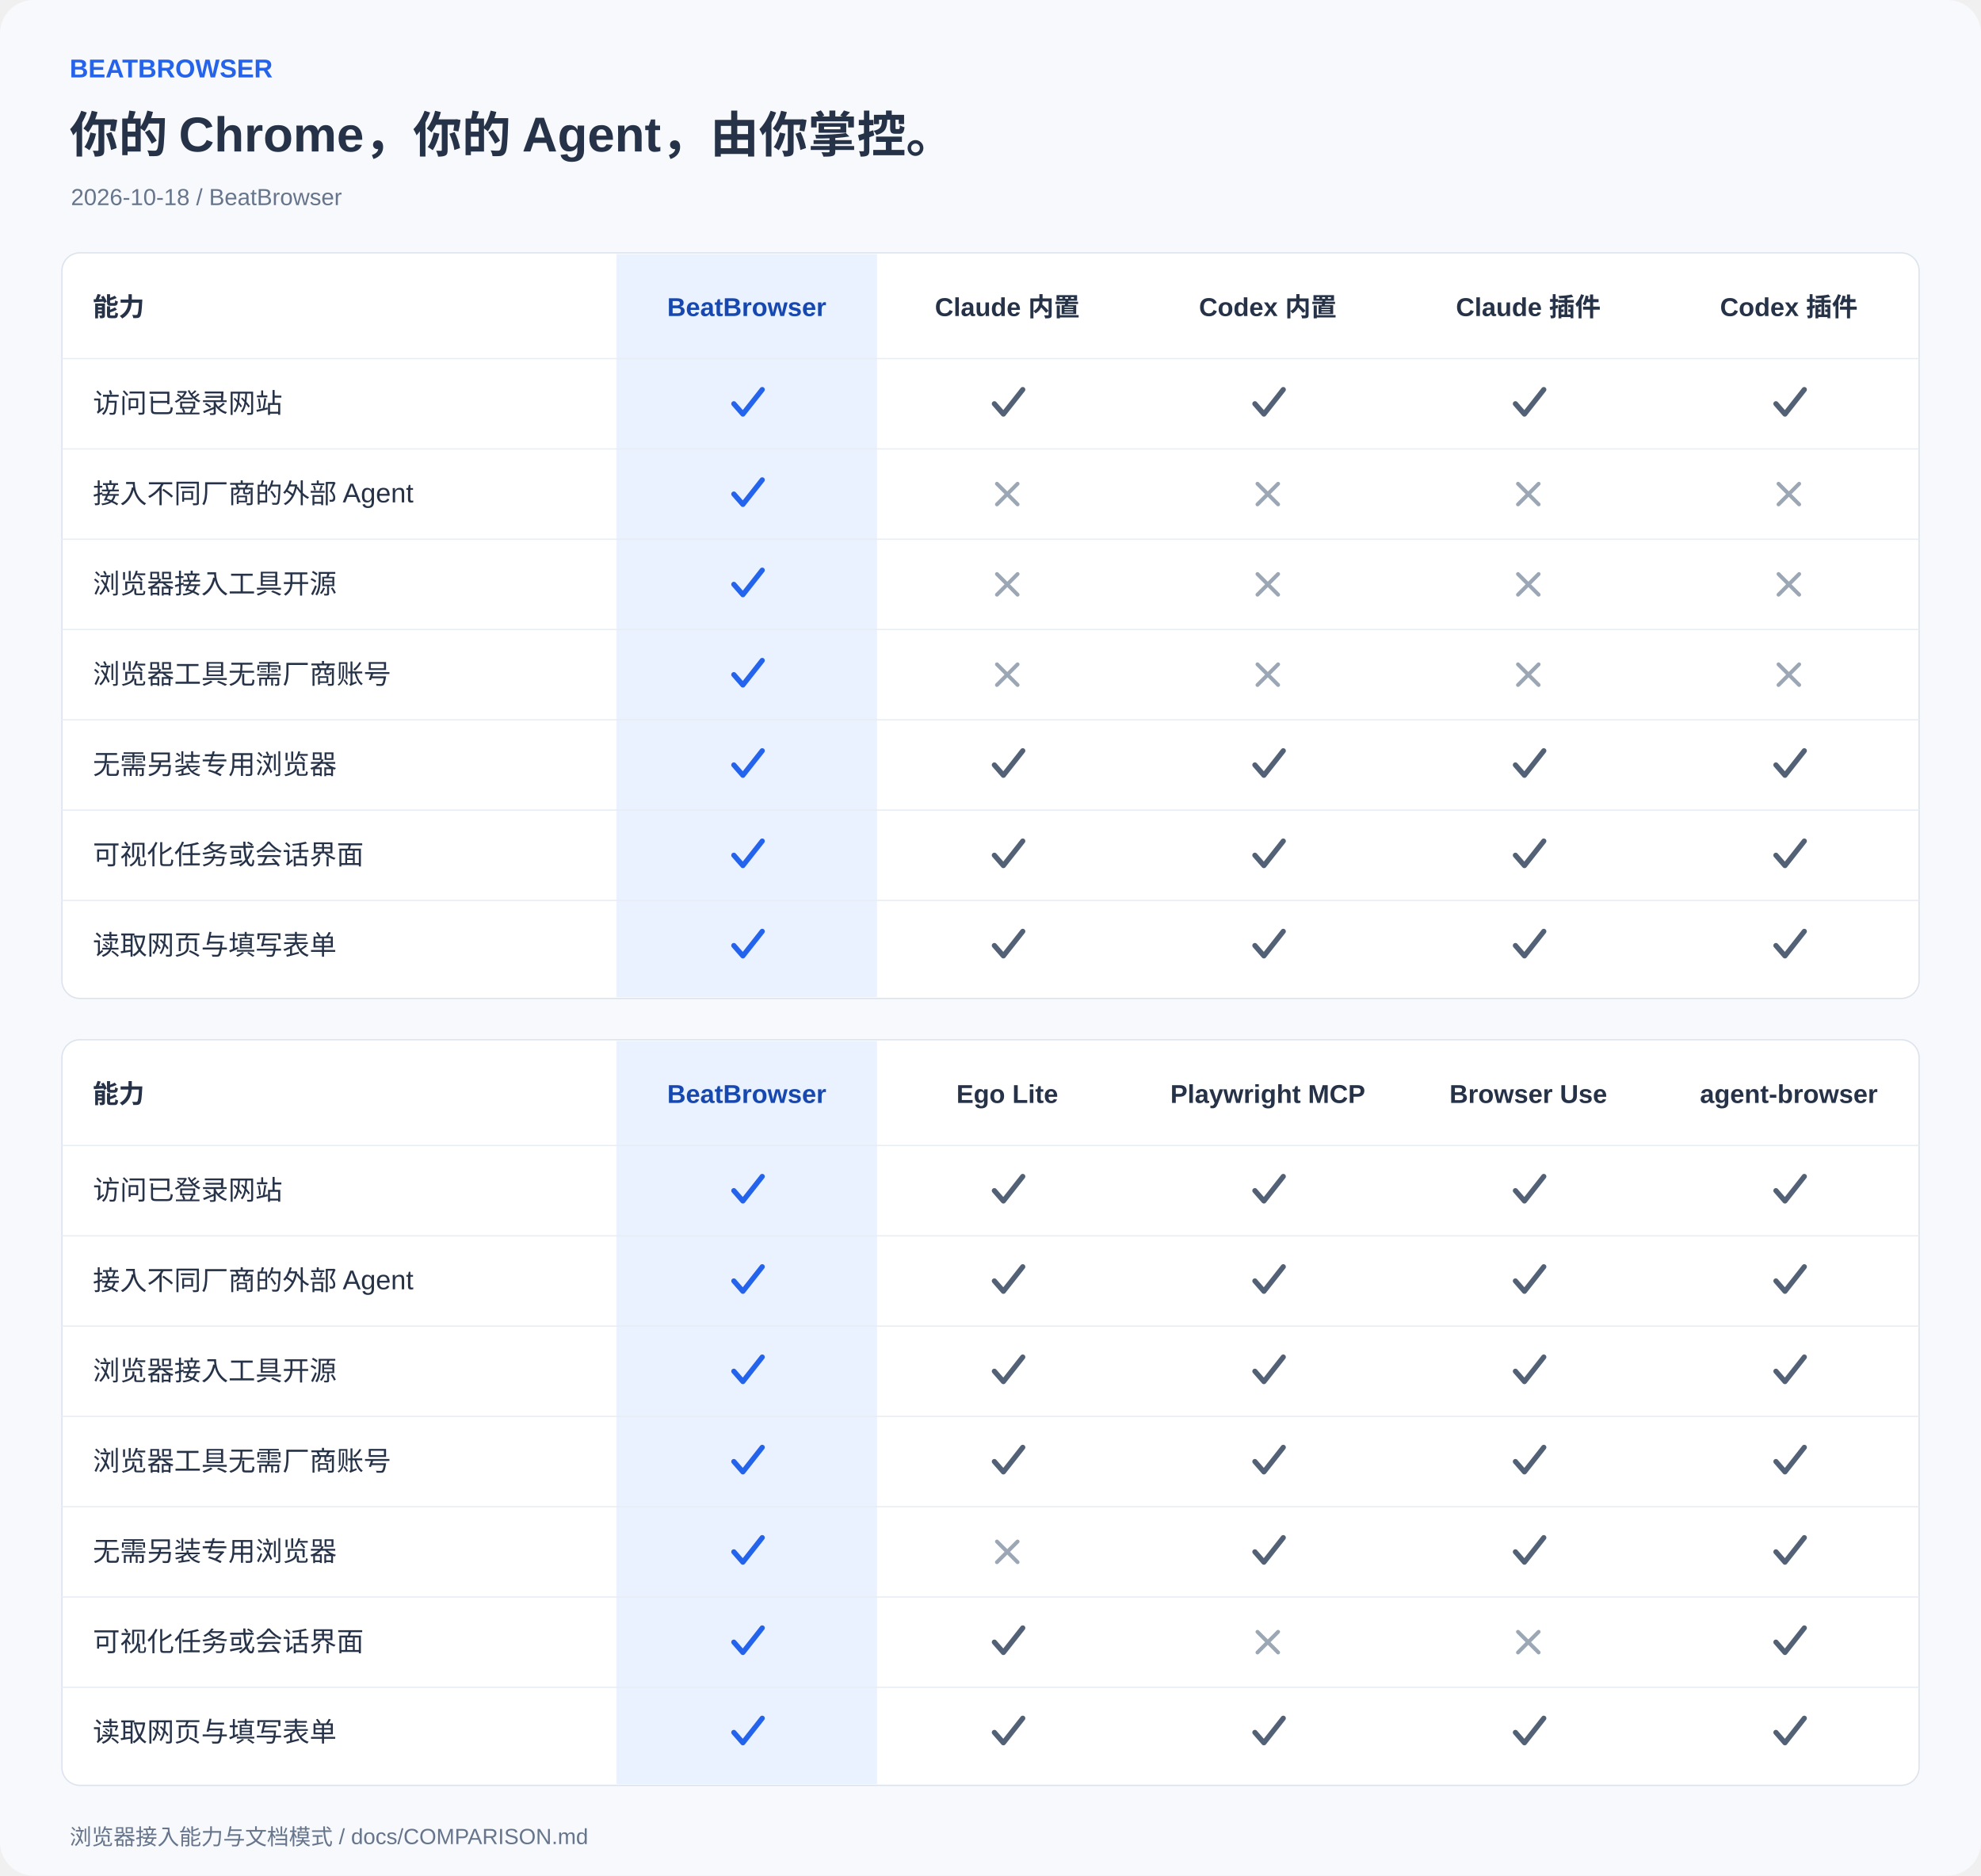
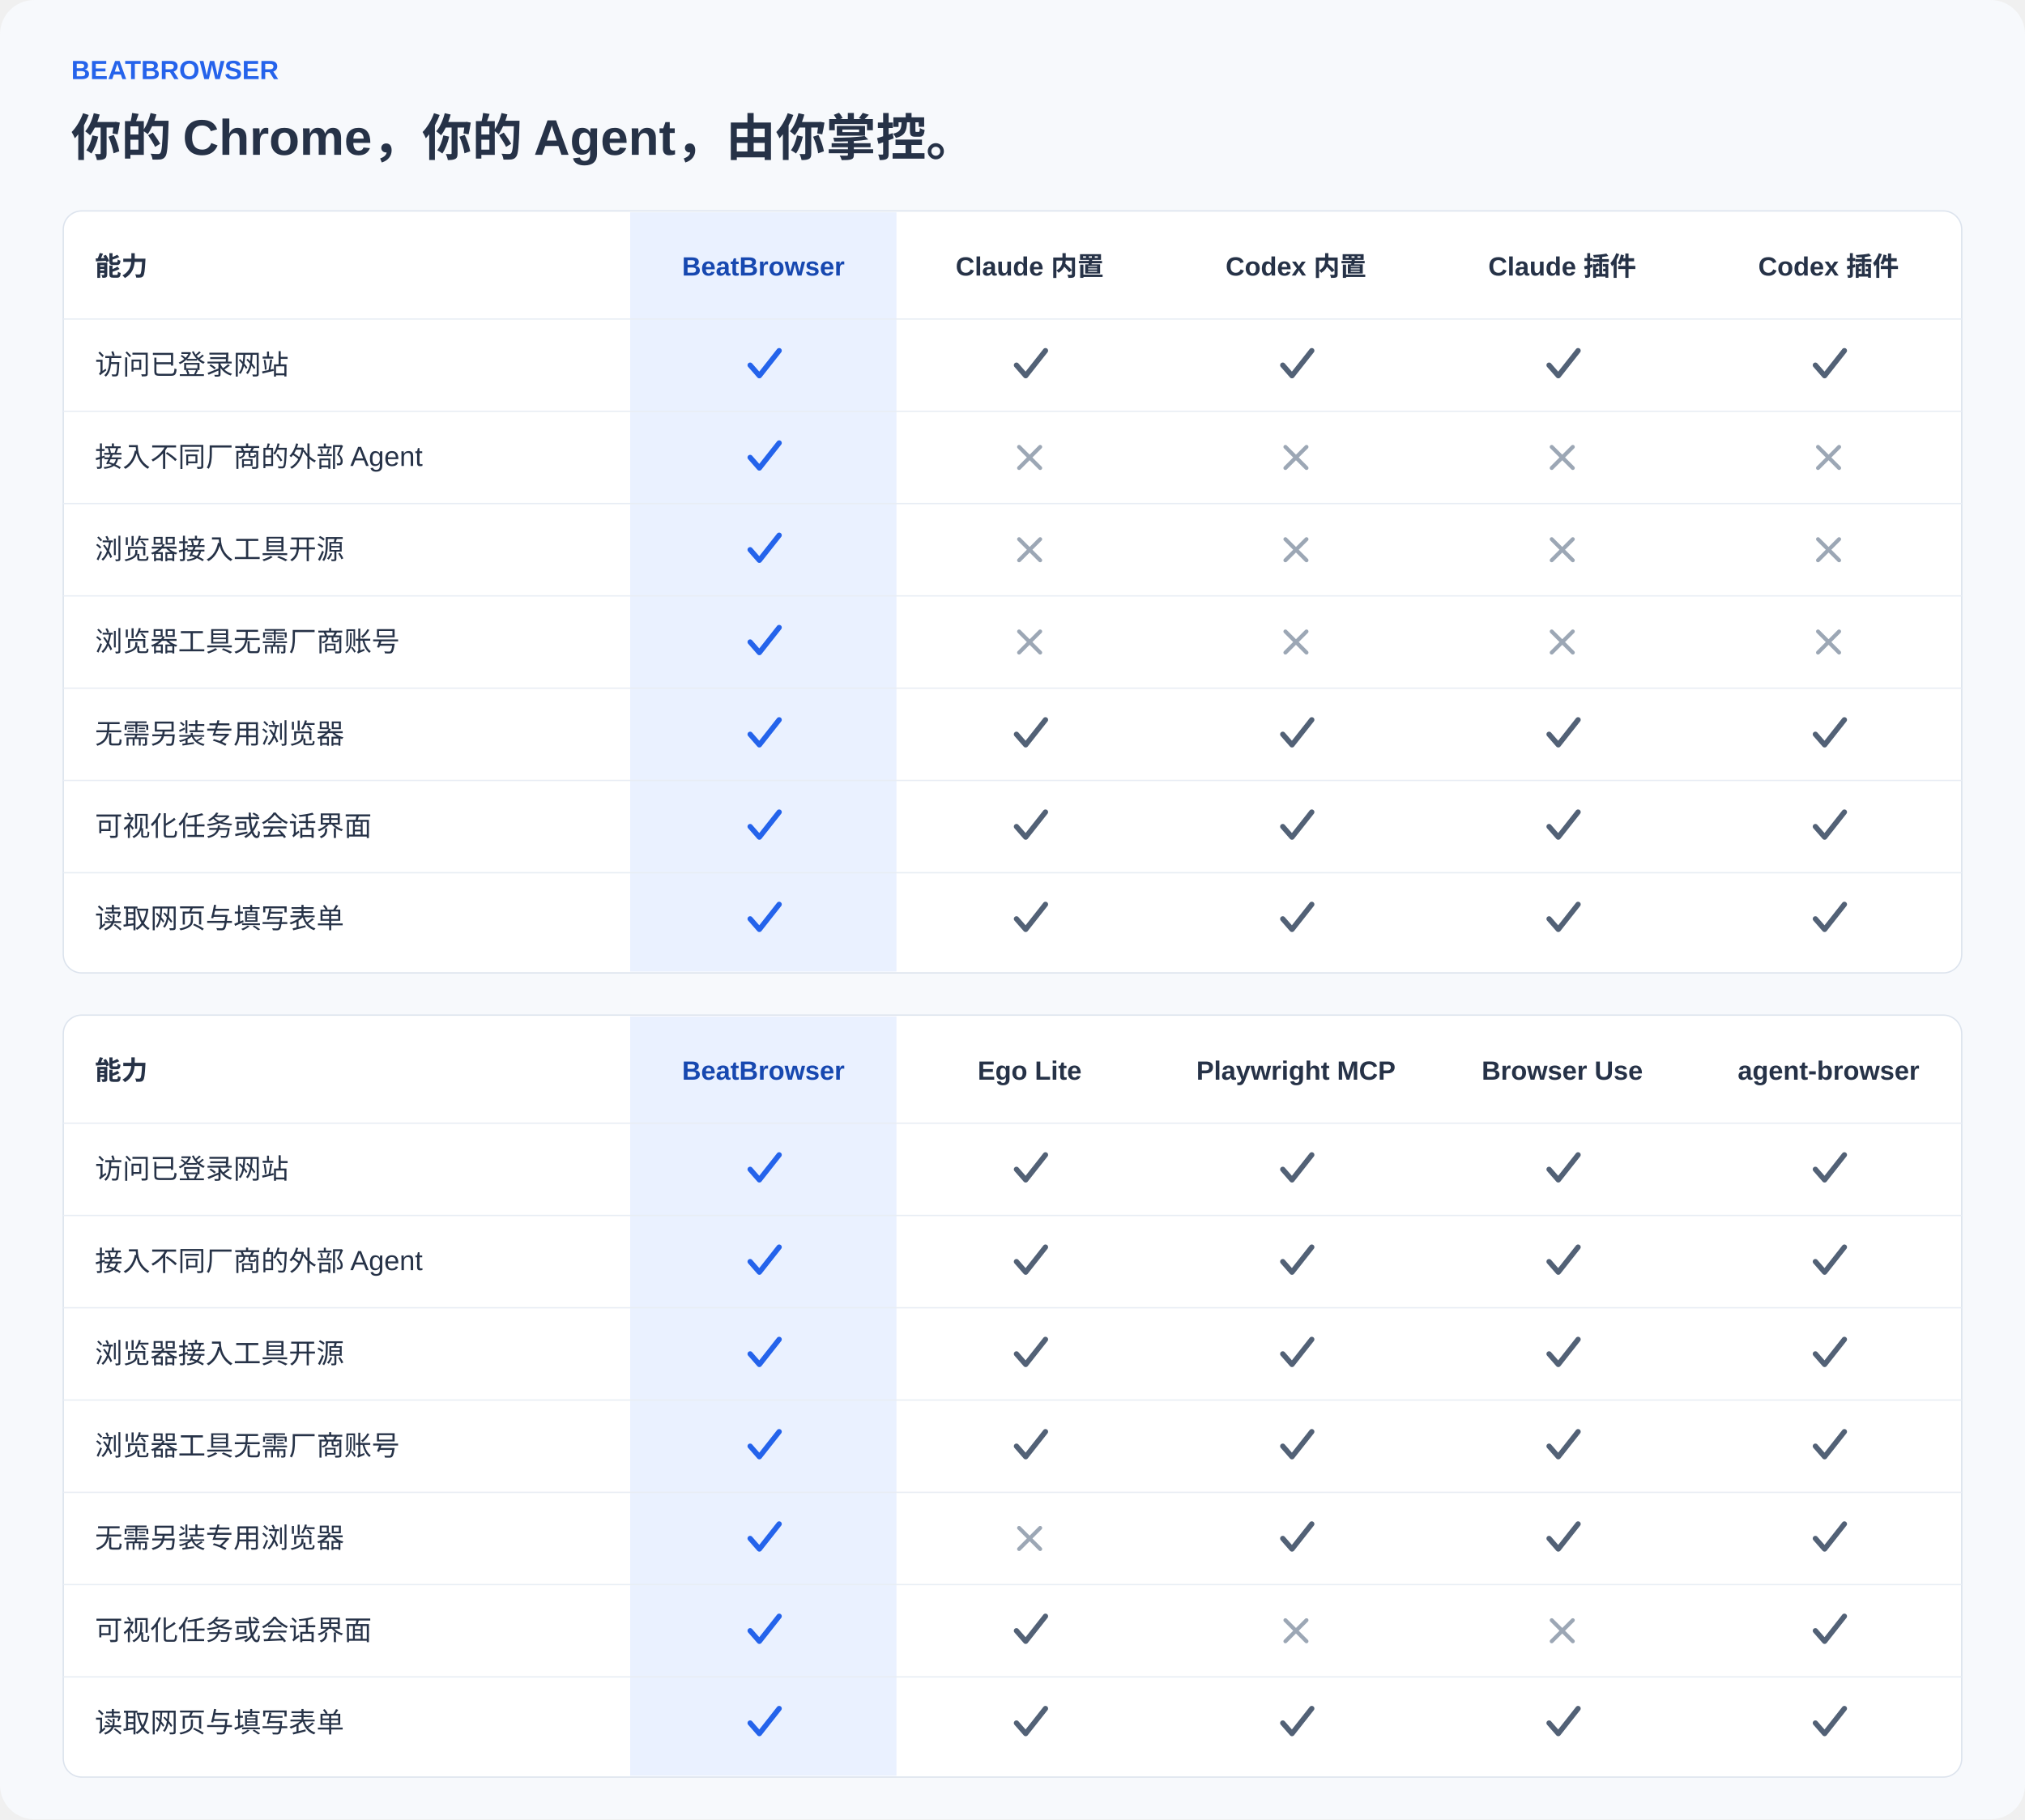
- <svg xmlns="http://www.w3.org/2000/svg" width="1536" height="1454" viewBox="0 0 1536 1454" role="img" aria-labelledby="title desc">
-   <rect width="1536" height="1454" rx="26" fill="#f7f9fc" />
+ <svg xmlns="http://www.w3.org/2000/svg" width="1536" height="1380" viewBox="0 0 1536 1380" role="img" aria-labelledby="title desc">
+   <rect width="1536" height="1380" rx="26" fill="#f7f9fc" />
  <g font-family="Arial, PingFang SC, Microsoft YaHei, sans-serif">
    <text x="54" y="60" font-size="20" font-weight="700" fill="#2563eb">BEATBROWSER</text>
    <text x="54" y="118" font-size="38" font-weight="700" fill="#263247">你的 Chrome，你的 Agent，由你掌控。</text>
-     <text x="55" y="159" font-size="18" font-weight="400" fill="#66758c">2026-10-18  /  BeatBrowser</text>
-     <rect x="48" y="196" width="1440" height="578" rx="14" fill="white" stroke="#dce3ed" />
-     <rect x="478" y="197" width="202" height="576" fill="#eaf1ff" />
-     <text x="72" y="245" font-size="20" font-weight="700" fill="#263247">能力</text>
-     <text x="579" y="245" font-size="20" font-weight="700" fill="#1748b0" text-anchor="middle">BeatBrowser</text>
-     <text x="781" y="245" font-size="20" font-weight="700" fill="#263247" text-anchor="middle">Claude 内置</text>
-     <text x="983" y="245" font-size="20" font-weight="700" fill="#263247" text-anchor="middle">Codex 内置</text>
-     <text x="1185" y="245" font-size="20" font-weight="700" fill="#263247" text-anchor="middle">Claude 插件</text>
-     <text x="1387" y="245" font-size="20" font-weight="700" fill="#263247" text-anchor="middle">Codex 插件</text>
-     <path d="M48 278H1488" stroke="#e8edf4" />
-     <text x="72" y="320" font-size="21" font-weight="400" fill="#263247">访问已登录网站</text>
-     <path d="M569 313l7 8 15-19" stroke="#2463eb" stroke-width="4" stroke-linecap="round" stroke-linejoin="round" fill="none" />
-     <path d="M771 313l7 8 15-19" stroke="#526176" stroke-width="4" stroke-linecap="round" stroke-linejoin="round" fill="none" />
-     <path d="M973 313l7 8 15-19" stroke="#526176" stroke-width="4" stroke-linecap="round" stroke-linejoin="round" fill="none" />
-     <path d="M1175 313l7 8 15-19" stroke="#526176" stroke-width="4" stroke-linecap="round" stroke-linejoin="round" fill="none" />
-     <path d="M1377 313l7 8 15-19" stroke="#526176" stroke-width="4" stroke-linecap="round" stroke-linejoin="round" fill="none" />
-     <path d="M48 348H1488" stroke="#e8edf4" />
-     <text x="72" y="390" font-size="21" font-weight="400" fill="#263247">接入不同厂商的外部 Agent</text>
-     <path d="M569 383l7 8 15-19" stroke="#2463eb" stroke-width="4" stroke-linecap="round" stroke-linejoin="round" fill="none" />
-     <path d="M773 375l16 16m0-16l-16 16" stroke="#9ca7b5" stroke-width="3" stroke-linecap="round" />
-     <path d="M975 375l16 16m0-16l-16 16" stroke="#9ca7b5" stroke-width="3" stroke-linecap="round" />
-     <path d="M1177 375l16 16m0-16l-16 16" stroke="#9ca7b5" stroke-width="3" stroke-linecap="round" />
-     <path d="M1379 375l16 16m0-16l-16 16" stroke="#9ca7b5" stroke-width="3" stroke-linecap="round" />
-     <path d="M48 418H1488" stroke="#e8edf4" />
-     <text x="72" y="460" font-size="21" font-weight="400" fill="#263247">浏览器接入工具开源</text>
-     <path d="M569 453l7 8 15-19" stroke="#2463eb" stroke-width="4" stroke-linecap="round" stroke-linejoin="round" fill="none" />
-     <path d="M773 445l16 16m0-16l-16 16" stroke="#9ca7b5" stroke-width="3" stroke-linecap="round" />
-     <path d="M975 445l16 16m0-16l-16 16" stroke="#9ca7b5" stroke-width="3" stroke-linecap="round" />
-     <path d="M1177 445l16 16m0-16l-16 16" stroke="#9ca7b5" stroke-width="3" stroke-linecap="round" />
-     <path d="M1379 445l16 16m0-16l-16 16" stroke="#9ca7b5" stroke-width="3" stroke-linecap="round" />
-     <path d="M48 488H1488" stroke="#e8edf4" />
-     <text x="72" y="530" font-size="21" font-weight="400" fill="#263247">浏览器工具无需厂商账号</text>
-     <path d="M569 523l7 8 15-19" stroke="#2463eb" stroke-width="4" stroke-linecap="round" stroke-linejoin="round" fill="none" />
-     <path d="M773 515l16 16m0-16l-16 16" stroke="#9ca7b5" stroke-width="3" stroke-linecap="round" />
-     <path d="M975 515l16 16m0-16l-16 16" stroke="#9ca7b5" stroke-width="3" stroke-linecap="round" />
-     <path d="M1177 515l16 16m0-16l-16 16" stroke="#9ca7b5" stroke-width="3" stroke-linecap="round" />
-     <path d="M1379 515l16 16m0-16l-16 16" stroke="#9ca7b5" stroke-width="3" stroke-linecap="round" />
-     <path d="M48 558H1488" stroke="#e8edf4" />
-     <text x="72" y="600" font-size="21" font-weight="400" fill="#263247">无需另装专用浏览器</text>
-     <path d="M569 593l7 8 15-19" stroke="#2463eb" stroke-width="4" stroke-linecap="round" stroke-linejoin="round" fill="none" />
-     <path d="M771 593l7 8 15-19" stroke="#526176" stroke-width="4" stroke-linecap="round" stroke-linejoin="round" fill="none" />
-     <path d="M973 593l7 8 15-19" stroke="#526176" stroke-width="4" stroke-linecap="round" stroke-linejoin="round" fill="none" />
-     <path d="M1175 593l7 8 15-19" stroke="#526176" stroke-width="4" stroke-linecap="round" stroke-linejoin="round" fill="none" />
-     <path d="M1377 593l7 8 15-19" stroke="#526176" stroke-width="4" stroke-linecap="round" stroke-linejoin="round" fill="none" />
-     <path d="M48 628H1488" stroke="#e8edf4" />
-     <text x="72" y="670" font-size="21" font-weight="400" fill="#263247">可视化任务或会话界面</text>
-     <path d="M569 663l7 8 15-19" stroke="#2463eb" stroke-width="4" stroke-linecap="round" stroke-linejoin="round" fill="none" />
-     <path d="M771 663l7 8 15-19" stroke="#526176" stroke-width="4" stroke-linecap="round" stroke-linejoin="round" fill="none" />
-     <path d="M973 663l7 8 15-19" stroke="#526176" stroke-width="4" stroke-linecap="round" stroke-linejoin="round" fill="none" />
-     <path d="M1175 663l7 8 15-19" stroke="#526176" stroke-width="4" stroke-linecap="round" stroke-linejoin="round" fill="none" />
-     <path d="M1377 663l7 8 15-19" stroke="#526176" stroke-width="4" stroke-linecap="round" stroke-linejoin="round" fill="none" />
-     <path d="M48 698H1488" stroke="#e8edf4" />
-     <text x="72" y="740" font-size="21" font-weight="400" fill="#263247">读取网页与填写表单</text>
-     <path d="M569 733l7 8 15-19" stroke="#2463eb" stroke-width="4" stroke-linecap="round" stroke-linejoin="round" fill="none" />
-     <path d="M771 733l7 8 15-19" stroke="#526176" stroke-width="4" stroke-linecap="round" stroke-linejoin="round" fill="none" />
-     <path d="M973 733l7 8 15-19" stroke="#526176" stroke-width="4" stroke-linecap="round" stroke-linejoin="round" fill="none" />
-     <path d="M1175 733l7 8 15-19" stroke="#526176" stroke-width="4" stroke-linecap="round" stroke-linejoin="round" fill="none" />
-     <path d="M1377 733l7 8 15-19" stroke="#526176" stroke-width="4" stroke-linecap="round" stroke-linejoin="round" fill="none" />
-     <rect x="48" y="806" width="1440" height="578" rx="14" fill="white" stroke="#dce3ed" />
-     <rect x="478" y="807" width="202" height="576" fill="#eaf1ff" />
-     <text x="72" y="855" font-size="20" font-weight="700" fill="#263247">能力</text>
-     <text x="579" y="855" font-size="20" font-weight="700" fill="#1748b0" text-anchor="middle">BeatBrowser</text>
-     <text x="781" y="855" font-size="20" font-weight="700" fill="#263247" text-anchor="middle">Ego Lite</text>
-     <text x="983" y="855" font-size="20" font-weight="700" fill="#263247" text-anchor="middle">Playwright MCP</text>
-     <text x="1185" y="855" font-size="20" font-weight="700" fill="#263247" text-anchor="middle">Browser Use</text>
-     <text x="1387" y="855" font-size="20" font-weight="700" fill="#263247" text-anchor="middle">agent-browser</text>
-     <path d="M48 888H1488" stroke="#e8edf4" />
-     <text x="72" y="930" font-size="21" font-weight="400" fill="#263247">访问已登录网站</text>
-     <path d="M569 923l7 8 15-19" stroke="#2463eb" stroke-width="4" stroke-linecap="round" stroke-linejoin="round" fill="none" />
-     <path d="M771 923l7 8 15-19" stroke="#526176" stroke-width="4" stroke-linecap="round" stroke-linejoin="round" fill="none" />
-     <path d="M973 923l7 8 15-19" stroke="#526176" stroke-width="4" stroke-linecap="round" stroke-linejoin="round" fill="none" />
-     <path d="M1175 923l7 8 15-19" stroke="#526176" stroke-width="4" stroke-linecap="round" stroke-linejoin="round" fill="none" />
-     <path d="M1377 923l7 8 15-19" stroke="#526176" stroke-width="4" stroke-linecap="round" stroke-linejoin="round" fill="none" />
-     <path d="M48 958H1488" stroke="#e8edf4" />
-     <text x="72" y="1000" font-size="21" font-weight="400" fill="#263247">接入不同厂商的外部 Agent</text>
-     <path d="M569 993l7 8 15-19" stroke="#2463eb" stroke-width="4" stroke-linecap="round" stroke-linejoin="round" fill="none" />
-     <path d="M771 993l7 8 15-19" stroke="#526176" stroke-width="4" stroke-linecap="round" stroke-linejoin="round" fill="none" />
-     <path d="M973 993l7 8 15-19" stroke="#526176" stroke-width="4" stroke-linecap="round" stroke-linejoin="round" fill="none" />
-     <path d="M1175 993l7 8 15-19" stroke="#526176" stroke-width="4" stroke-linecap="round" stroke-linejoin="round" fill="none" />
-     <path d="M1377 993l7 8 15-19" stroke="#526176" stroke-width="4" stroke-linecap="round" stroke-linejoin="round" fill="none" />
-     <path d="M48 1028H1488" stroke="#e8edf4" />
-     <text x="72" y="1070" font-size="21" font-weight="400" fill="#263247">浏览器接入工具开源</text>
-     <path d="M569 1063l7 8 15-19" stroke="#2463eb" stroke-width="4" stroke-linecap="round" stroke-linejoin="round" fill="none" />
-     <path d="M771 1063l7 8 15-19" stroke="#526176" stroke-width="4" stroke-linecap="round" stroke-linejoin="round" fill="none" />
-     <path d="M973 1063l7 8 15-19" stroke="#526176" stroke-width="4" stroke-linecap="round" stroke-linejoin="round" fill="none" />
-     <path d="M1175 1063l7 8 15-19" stroke="#526176" stroke-width="4" stroke-linecap="round" stroke-linejoin="round" fill="none" />
-     <path d="M1377 1063l7 8 15-19" stroke="#526176" stroke-width="4" stroke-linecap="round" stroke-linejoin="round" fill="none" />
-     <path d="M48 1098H1488" stroke="#e8edf4" />
-     <text x="72" y="1140" font-size="21" font-weight="400" fill="#263247">浏览器工具无需厂商账号</text>
-     <path d="M569 1133l7 8 15-19" stroke="#2463eb" stroke-width="4" stroke-linecap="round" stroke-linejoin="round" fill="none" />
-     <path d="M771 1133l7 8 15-19" stroke="#526176" stroke-width="4" stroke-linecap="round" stroke-linejoin="round" fill="none" />
-     <path d="M973 1133l7 8 15-19" stroke="#526176" stroke-width="4" stroke-linecap="round" stroke-linejoin="round" fill="none" />
-     <path d="M1175 1133l7 8 15-19" stroke="#526176" stroke-width="4" stroke-linecap="round" stroke-linejoin="round" fill="none" />
-     <path d="M1377 1133l7 8 15-19" stroke="#526176" stroke-width="4" stroke-linecap="round" stroke-linejoin="round" fill="none" />
-     <path d="M48 1168H1488" stroke="#e8edf4" />
-     <text x="72" y="1210" font-size="21" font-weight="400" fill="#263247">无需另装专用浏览器</text>
-     <path d="M569 1203l7 8 15-19" stroke="#2463eb" stroke-width="4" stroke-linecap="round" stroke-linejoin="round" fill="none" />
-     <path d="M773 1195l16 16m0-16l-16 16" stroke="#9ca7b5" stroke-width="3" stroke-linecap="round" />
-     <path d="M973 1203l7 8 15-19" stroke="#526176" stroke-width="4" stroke-linecap="round" stroke-linejoin="round" fill="none" />
-     <path d="M1175 1203l7 8 15-19" stroke="#526176" stroke-width="4" stroke-linecap="round" stroke-linejoin="round" fill="none" />
-     <path d="M1377 1203l7 8 15-19" stroke="#526176" stroke-width="4" stroke-linecap="round" stroke-linejoin="round" fill="none" />
-     <path d="M48 1238H1488" stroke="#e8edf4" />
-     <text x="72" y="1280" font-size="21" font-weight="400" fill="#263247">可视化任务或会话界面</text>
-     <path d="M569 1273l7 8 15-19" stroke="#2463eb" stroke-width="4" stroke-linecap="round" stroke-linejoin="round" fill="none" />
-     <path d="M771 1273l7 8 15-19" stroke="#526176" stroke-width="4" stroke-linecap="round" stroke-linejoin="round" fill="none" />
-     <path d="M975 1265l16 16m0-16l-16 16" stroke="#9ca7b5" stroke-width="3" stroke-linecap="round" />
-     <path d="M1177 1265l16 16m0-16l-16 16" stroke="#9ca7b5" stroke-width="3" stroke-linecap="round" />
-     <path d="M1377 1273l7 8 15-19" stroke="#526176" stroke-width="4" stroke-linecap="round" stroke-linejoin="round" fill="none" />
-     <path d="M48 1308H1488" stroke="#e8edf4" />
-     <text x="72" y="1350" font-size="21" font-weight="400" fill="#263247">读取网页与填写表单</text>
-     <path d="M569 1343l7 8 15-19" stroke="#2463eb" stroke-width="4" stroke-linecap="round" stroke-linejoin="round" fill="none" />
-     <path d="M771 1343l7 8 15-19" stroke="#526176" stroke-width="4" stroke-linecap="round" stroke-linejoin="round" fill="none" />
-     <path d="M973 1343l7 8 15-19" stroke="#526176" stroke-width="4" stroke-linecap="round" stroke-linejoin="round" fill="none" />
-     <path d="M1175 1343l7 8 15-19" stroke="#526176" stroke-width="4" stroke-linecap="round" stroke-linejoin="round" fill="none" />
-     <path d="M1377 1343l7 8 15-19" stroke="#526176" stroke-width="4" stroke-linecap="round" stroke-linejoin="round" fill="none" />
-     <text x="54" y="1430" font-size="17" font-weight="400" fill="#66758c">浏览器接入能力与文档模式 / docs/COMPARISON.md</text>
+     <rect x="48" y="160" width="1440" height="578" rx="14" fill="white" stroke="#dce3ed" />
+     <rect x="478" y="161" width="202" height="576" fill="#eaf1ff" />
+     <text x="72" y="209" font-size="20" font-weight="700" fill="#263247">能力</text>
+     <text x="579" y="209" font-size="20" font-weight="700" fill="#1748b0" text-anchor="middle">BeatBrowser</text>
+     <text x="781" y="209" font-size="20" font-weight="700" fill="#263247" text-anchor="middle">Claude 内置</text>
+     <text x="983" y="209" font-size="20" font-weight="700" fill="#263247" text-anchor="middle">Codex 内置</text>
+     <text x="1185" y="209" font-size="20" font-weight="700" fill="#263247" text-anchor="middle">Claude 插件</text>
+     <text x="1387" y="209" font-size="20" font-weight="700" fill="#263247" text-anchor="middle">Codex 插件</text>
+     <path d="M48 242H1488" stroke="#e8edf4" />
+     <text x="72" y="284" font-size="21" font-weight="400" fill="#263247">访问已登录网站</text>
+     <path d="M569 277l7 8 15-19" stroke="#2463eb" stroke-width="4" stroke-linecap="round" stroke-linejoin="round" fill="none" />
+     <path d="M771 277l7 8 15-19" stroke="#526176" stroke-width="4" stroke-linecap="round" stroke-linejoin="round" fill="none" />
+     <path d="M973 277l7 8 15-19" stroke="#526176" stroke-width="4" stroke-linecap="round" stroke-linejoin="round" fill="none" />
+     <path d="M1175 277l7 8 15-19" stroke="#526176" stroke-width="4" stroke-linecap="round" stroke-linejoin="round" fill="none" />
+     <path d="M1377 277l7 8 15-19" stroke="#526176" stroke-width="4" stroke-linecap="round" stroke-linejoin="round" fill="none" />
+     <path d="M48 312H1488" stroke="#e8edf4" />
+     <text x="72" y="354" font-size="21" font-weight="400" fill="#263247">接入不同厂商的外部 Agent</text>
+     <path d="M569 347l7 8 15-19" stroke="#2463eb" stroke-width="4" stroke-linecap="round" stroke-linejoin="round" fill="none" />
+     <path d="M773 339l16 16m0-16l-16 16" stroke="#9ca7b5" stroke-width="3" stroke-linecap="round" />
+     <path d="M975 339l16 16m0-16l-16 16" stroke="#9ca7b5" stroke-width="3" stroke-linecap="round" />
+     <path d="M1177 339l16 16m0-16l-16 16" stroke="#9ca7b5" stroke-width="3" stroke-linecap="round" />
+     <path d="M1379 339l16 16m0-16l-16 16" stroke="#9ca7b5" stroke-width="3" stroke-linecap="round" />
+     <path d="M48 382H1488" stroke="#e8edf4" />
+     <text x="72" y="424" font-size="21" font-weight="400" fill="#263247">浏览器接入工具开源</text>
+     <path d="M569 417l7 8 15-19" stroke="#2463eb" stroke-width="4" stroke-linecap="round" stroke-linejoin="round" fill="none" />
+     <path d="M773 409l16 16m0-16l-16 16" stroke="#9ca7b5" stroke-width="3" stroke-linecap="round" />
+     <path d="M975 409l16 16m0-16l-16 16" stroke="#9ca7b5" stroke-width="3" stroke-linecap="round" />
+     <path d="M1177 409l16 16m0-16l-16 16" stroke="#9ca7b5" stroke-width="3" stroke-linecap="round" />
+     <path d="M1379 409l16 16m0-16l-16 16" stroke="#9ca7b5" stroke-width="3" stroke-linecap="round" />
+     <path d="M48 452H1488" stroke="#e8edf4" />
+     <text x="72" y="494" font-size="21" font-weight="400" fill="#263247">浏览器工具无需厂商账号</text>
+     <path d="M569 487l7 8 15-19" stroke="#2463eb" stroke-width="4" stroke-linecap="round" stroke-linejoin="round" fill="none" />
+     <path d="M773 479l16 16m0-16l-16 16" stroke="#9ca7b5" stroke-width="3" stroke-linecap="round" />
+     <path d="M975 479l16 16m0-16l-16 16" stroke="#9ca7b5" stroke-width="3" stroke-linecap="round" />
+     <path d="M1177 479l16 16m0-16l-16 16" stroke="#9ca7b5" stroke-width="3" stroke-linecap="round" />
+     <path d="M1379 479l16 16m0-16l-16 16" stroke="#9ca7b5" stroke-width="3" stroke-linecap="round" />
+     <path d="M48 522H1488" stroke="#e8edf4" />
+     <text x="72" y="564" font-size="21" font-weight="400" fill="#263247">无需另装专用浏览器</text>
+     <path d="M569 557l7 8 15-19" stroke="#2463eb" stroke-width="4" stroke-linecap="round" stroke-linejoin="round" fill="none" />
+     <path d="M771 557l7 8 15-19" stroke="#526176" stroke-width="4" stroke-linecap="round" stroke-linejoin="round" fill="none" />
+     <path d="M973 557l7 8 15-19" stroke="#526176" stroke-width="4" stroke-linecap="round" stroke-linejoin="round" fill="none" />
+     <path d="M1175 557l7 8 15-19" stroke="#526176" stroke-width="4" stroke-linecap="round" stroke-linejoin="round" fill="none" />
+     <path d="M1377 557l7 8 15-19" stroke="#526176" stroke-width="4" stroke-linecap="round" stroke-linejoin="round" fill="none" />
+     <path d="M48 592H1488" stroke="#e8edf4" />
+     <text x="72" y="634" font-size="21" font-weight="400" fill="#263247">可视化任务或会话界面</text>
+     <path d="M569 627l7 8 15-19" stroke="#2463eb" stroke-width="4" stroke-linecap="round" stroke-linejoin="round" fill="none" />
+     <path d="M771 627l7 8 15-19" stroke="#526176" stroke-width="4" stroke-linecap="round" stroke-linejoin="round" fill="none" />
+     <path d="M973 627l7 8 15-19" stroke="#526176" stroke-width="4" stroke-linecap="round" stroke-linejoin="round" fill="none" />
+     <path d="M1175 627l7 8 15-19" stroke="#526176" stroke-width="4" stroke-linecap="round" stroke-linejoin="round" fill="none" />
+     <path d="M1377 627l7 8 15-19" stroke="#526176" stroke-width="4" stroke-linecap="round" stroke-linejoin="round" fill="none" />
+     <path d="M48 662H1488" stroke="#e8edf4" />
+     <text x="72" y="704" font-size="21" font-weight="400" fill="#263247">读取网页与填写表单</text>
+     <path d="M569 697l7 8 15-19" stroke="#2463eb" stroke-width="4" stroke-linecap="round" stroke-linejoin="round" fill="none" />
+     <path d="M771 697l7 8 15-19" stroke="#526176" stroke-width="4" stroke-linecap="round" stroke-linejoin="round" fill="none" />
+     <path d="M973 697l7 8 15-19" stroke="#526176" stroke-width="4" stroke-linecap="round" stroke-linejoin="round" fill="none" />
+     <path d="M1175 697l7 8 15-19" stroke="#526176" stroke-width="4" stroke-linecap="round" stroke-linejoin="round" fill="none" />
+     <path d="M1377 697l7 8 15-19" stroke="#526176" stroke-width="4" stroke-linecap="round" stroke-linejoin="round" fill="none" />
+     <rect x="48" y="770" width="1440" height="578" rx="14" fill="white" stroke="#dce3ed" />
+     <rect x="478" y="771" width="202" height="576" fill="#eaf1ff" />
+     <text x="72" y="819" font-size="20" font-weight="700" fill="#263247">能力</text>
+     <text x="579" y="819" font-size="20" font-weight="700" fill="#1748b0" text-anchor="middle">BeatBrowser</text>
+     <text x="781" y="819" font-size="20" font-weight="700" fill="#263247" text-anchor="middle">Ego Lite</text>
+     <text x="983" y="819" font-size="20" font-weight="700" fill="#263247" text-anchor="middle">Playwright MCP</text>
+     <text x="1185" y="819" font-size="20" font-weight="700" fill="#263247" text-anchor="middle">Browser Use</text>
+     <text x="1387" y="819" font-size="20" font-weight="700" fill="#263247" text-anchor="middle">agent-browser</text>
+     <path d="M48 852H1488" stroke="#e8edf4" />
+     <text x="72" y="894" font-size="21" font-weight="400" fill="#263247">访问已登录网站</text>
+     <path d="M569 887l7 8 15-19" stroke="#2463eb" stroke-width="4" stroke-linecap="round" stroke-linejoin="round" fill="none" />
+     <path d="M771 887l7 8 15-19" stroke="#526176" stroke-width="4" stroke-linecap="round" stroke-linejoin="round" fill="none" />
+     <path d="M973 887l7 8 15-19" stroke="#526176" stroke-width="4" stroke-linecap="round" stroke-linejoin="round" fill="none" />
+     <path d="M1175 887l7 8 15-19" stroke="#526176" stroke-width="4" stroke-linecap="round" stroke-linejoin="round" fill="none" />
+     <path d="M1377 887l7 8 15-19" stroke="#526176" stroke-width="4" stroke-linecap="round" stroke-linejoin="round" fill="none" />
+     <path d="M48 922H1488" stroke="#e8edf4" />
+     <text x="72" y="964" font-size="21" font-weight="400" fill="#263247">接入不同厂商的外部 Agent</text>
+     <path d="M569 957l7 8 15-19" stroke="#2463eb" stroke-width="4" stroke-linecap="round" stroke-linejoin="round" fill="none" />
+     <path d="M771 957l7 8 15-19" stroke="#526176" stroke-width="4" stroke-linecap="round" stroke-linejoin="round" fill="none" />
+     <path d="M973 957l7 8 15-19" stroke="#526176" stroke-width="4" stroke-linecap="round" stroke-linejoin="round" fill="none" />
+     <path d="M1175 957l7 8 15-19" stroke="#526176" stroke-width="4" stroke-linecap="round" stroke-linejoin="round" fill="none" />
+     <path d="M1377 957l7 8 15-19" stroke="#526176" stroke-width="4" stroke-linecap="round" stroke-linejoin="round" fill="none" />
+     <path d="M48 992H1488" stroke="#e8edf4" />
+     <text x="72" y="1034" font-size="21" font-weight="400" fill="#263247">浏览器接入工具开源</text>
+     <path d="M569 1027l7 8 15-19" stroke="#2463eb" stroke-width="4" stroke-linecap="round" stroke-linejoin="round" fill="none" />
+     <path d="M771 1027l7 8 15-19" stroke="#526176" stroke-width="4" stroke-linecap="round" stroke-linejoin="round" fill="none" />
+     <path d="M973 1027l7 8 15-19" stroke="#526176" stroke-width="4" stroke-linecap="round" stroke-linejoin="round" fill="none" />
+     <path d="M1175 1027l7 8 15-19" stroke="#526176" stroke-width="4" stroke-linecap="round" stroke-linejoin="round" fill="none" />
+     <path d="M1377 1027l7 8 15-19" stroke="#526176" stroke-width="4" stroke-linecap="round" stroke-linejoin="round" fill="none" />
+     <path d="M48 1062H1488" stroke="#e8edf4" />
+     <text x="72" y="1104" font-size="21" font-weight="400" fill="#263247">浏览器工具无需厂商账号</text>
+     <path d="M569 1097l7 8 15-19" stroke="#2463eb" stroke-width="4" stroke-linecap="round" stroke-linejoin="round" fill="none" />
+     <path d="M771 1097l7 8 15-19" stroke="#526176" stroke-width="4" stroke-linecap="round" stroke-linejoin="round" fill="none" />
+     <path d="M973 1097l7 8 15-19" stroke="#526176" stroke-width="4" stroke-linecap="round" stroke-linejoin="round" fill="none" />
+     <path d="M1175 1097l7 8 15-19" stroke="#526176" stroke-width="4" stroke-linecap="round" stroke-linejoin="round" fill="none" />
+     <path d="M1377 1097l7 8 15-19" stroke="#526176" stroke-width="4" stroke-linecap="round" stroke-linejoin="round" fill="none" />
+     <path d="M48 1132H1488" stroke="#e8edf4" />
+     <text x="72" y="1174" font-size="21" font-weight="400" fill="#263247">无需另装专用浏览器</text>
+     <path d="M569 1167l7 8 15-19" stroke="#2463eb" stroke-width="4" stroke-linecap="round" stroke-linejoin="round" fill="none" />
+     <path d="M773 1159l16 16m0-16l-16 16" stroke="#9ca7b5" stroke-width="3" stroke-linecap="round" />
+     <path d="M973 1167l7 8 15-19" stroke="#526176" stroke-width="4" stroke-linecap="round" stroke-linejoin="round" fill="none" />
+     <path d="M1175 1167l7 8 15-19" stroke="#526176" stroke-width="4" stroke-linecap="round" stroke-linejoin="round" fill="none" />
+     <path d="M1377 1167l7 8 15-19" stroke="#526176" stroke-width="4" stroke-linecap="round" stroke-linejoin="round" fill="none" />
+     <path d="M48 1202H1488" stroke="#e8edf4" />
+     <text x="72" y="1244" font-size="21" font-weight="400" fill="#263247">可视化任务或会话界面</text>
+     <path d="M569 1237l7 8 15-19" stroke="#2463eb" stroke-width="4" stroke-linecap="round" stroke-linejoin="round" fill="none" />
+     <path d="M771 1237l7 8 15-19" stroke="#526176" stroke-width="4" stroke-linecap="round" stroke-linejoin="round" fill="none" />
+     <path d="M975 1229l16 16m0-16l-16 16" stroke="#9ca7b5" stroke-width="3" stroke-linecap="round" />
+     <path d="M1177 1229l16 16m0-16l-16 16" stroke="#9ca7b5" stroke-width="3" stroke-linecap="round" />
+     <path d="M1377 1237l7 8 15-19" stroke="#526176" stroke-width="4" stroke-linecap="round" stroke-linejoin="round" fill="none" />
+     <path d="M48 1272H1488" stroke="#e8edf4" />
+     <text x="72" y="1314" font-size="21" font-weight="400" fill="#263247">读取网页与填写表单</text>
+     <path d="M569 1307l7 8 15-19" stroke="#2463eb" stroke-width="4" stroke-linecap="round" stroke-linejoin="round" fill="none" />
+     <path d="M771 1307l7 8 15-19" stroke="#526176" stroke-width="4" stroke-linecap="round" stroke-linejoin="round" fill="none" />
+     <path d="M973 1307l7 8 15-19" stroke="#526176" stroke-width="4" stroke-linecap="round" stroke-linejoin="round" fill="none" />
+     <path d="M1175 1307l7 8 15-19" stroke="#526176" stroke-width="4" stroke-linecap="round" stroke-linejoin="round" fill="none" />
+     <path d="M1377 1307l7 8 15-19" stroke="#526176" stroke-width="4" stroke-linecap="round" stroke-linejoin="round" fill="none" />
  </g>
</svg>
